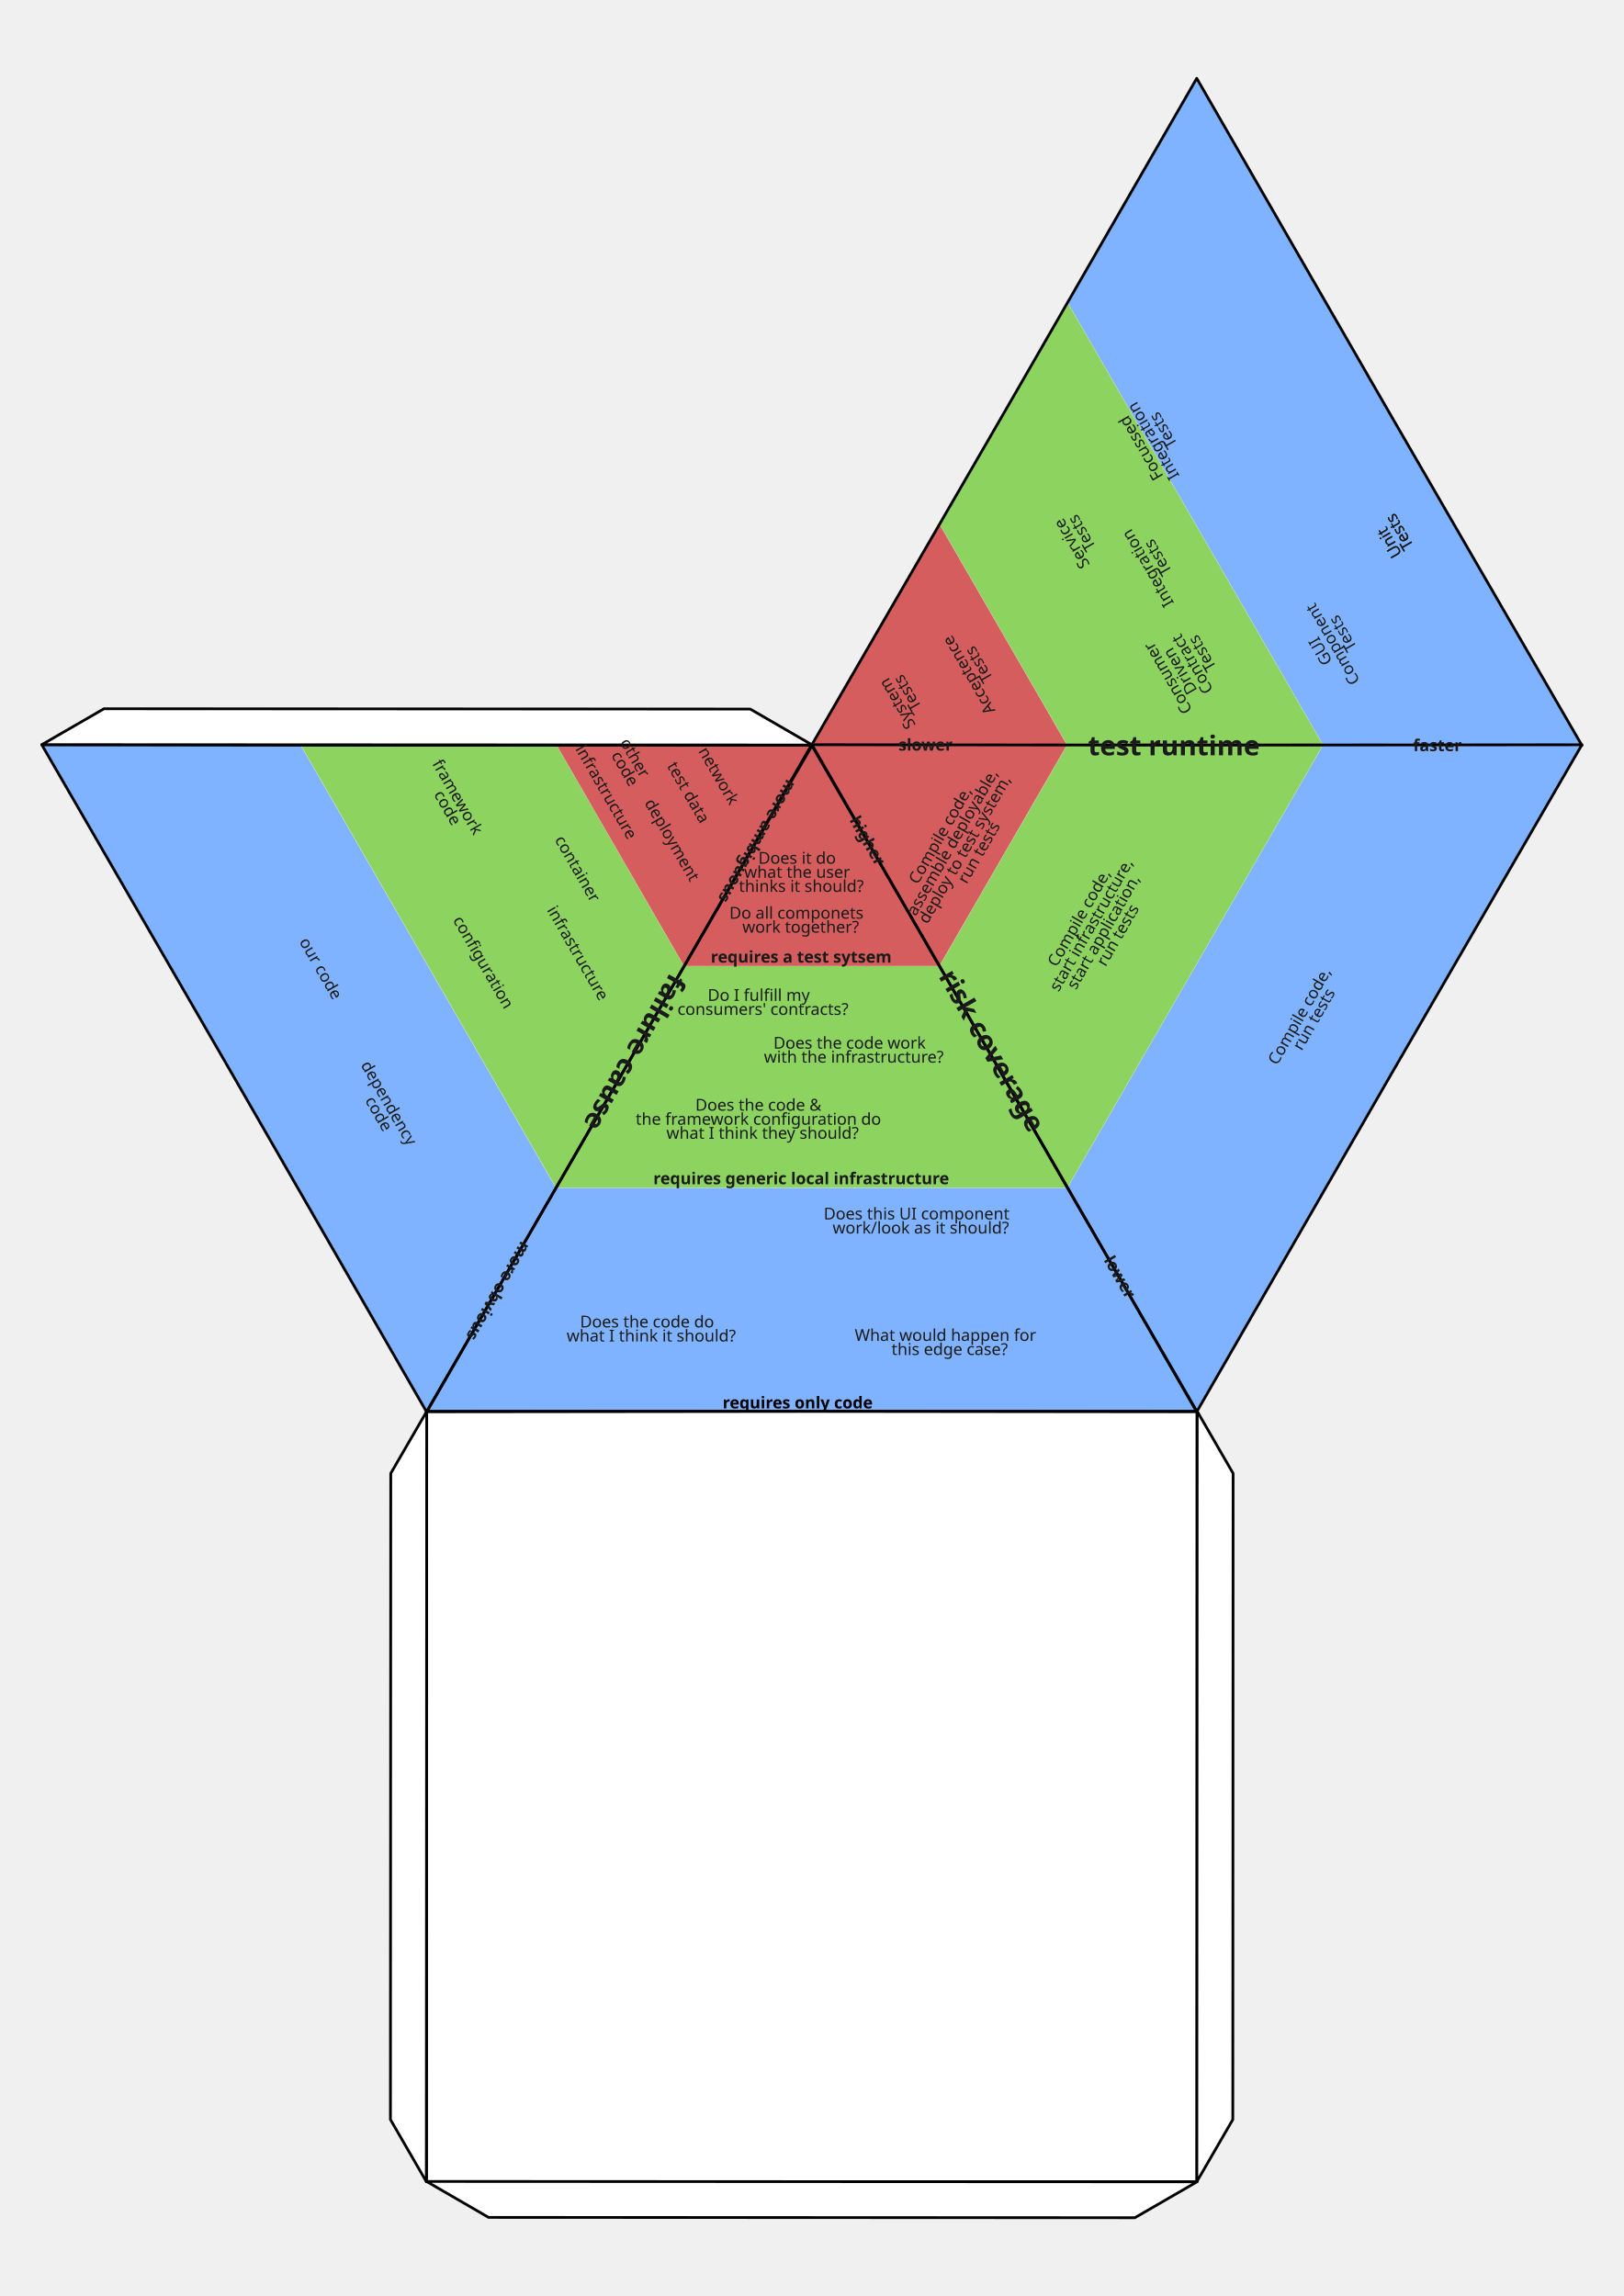
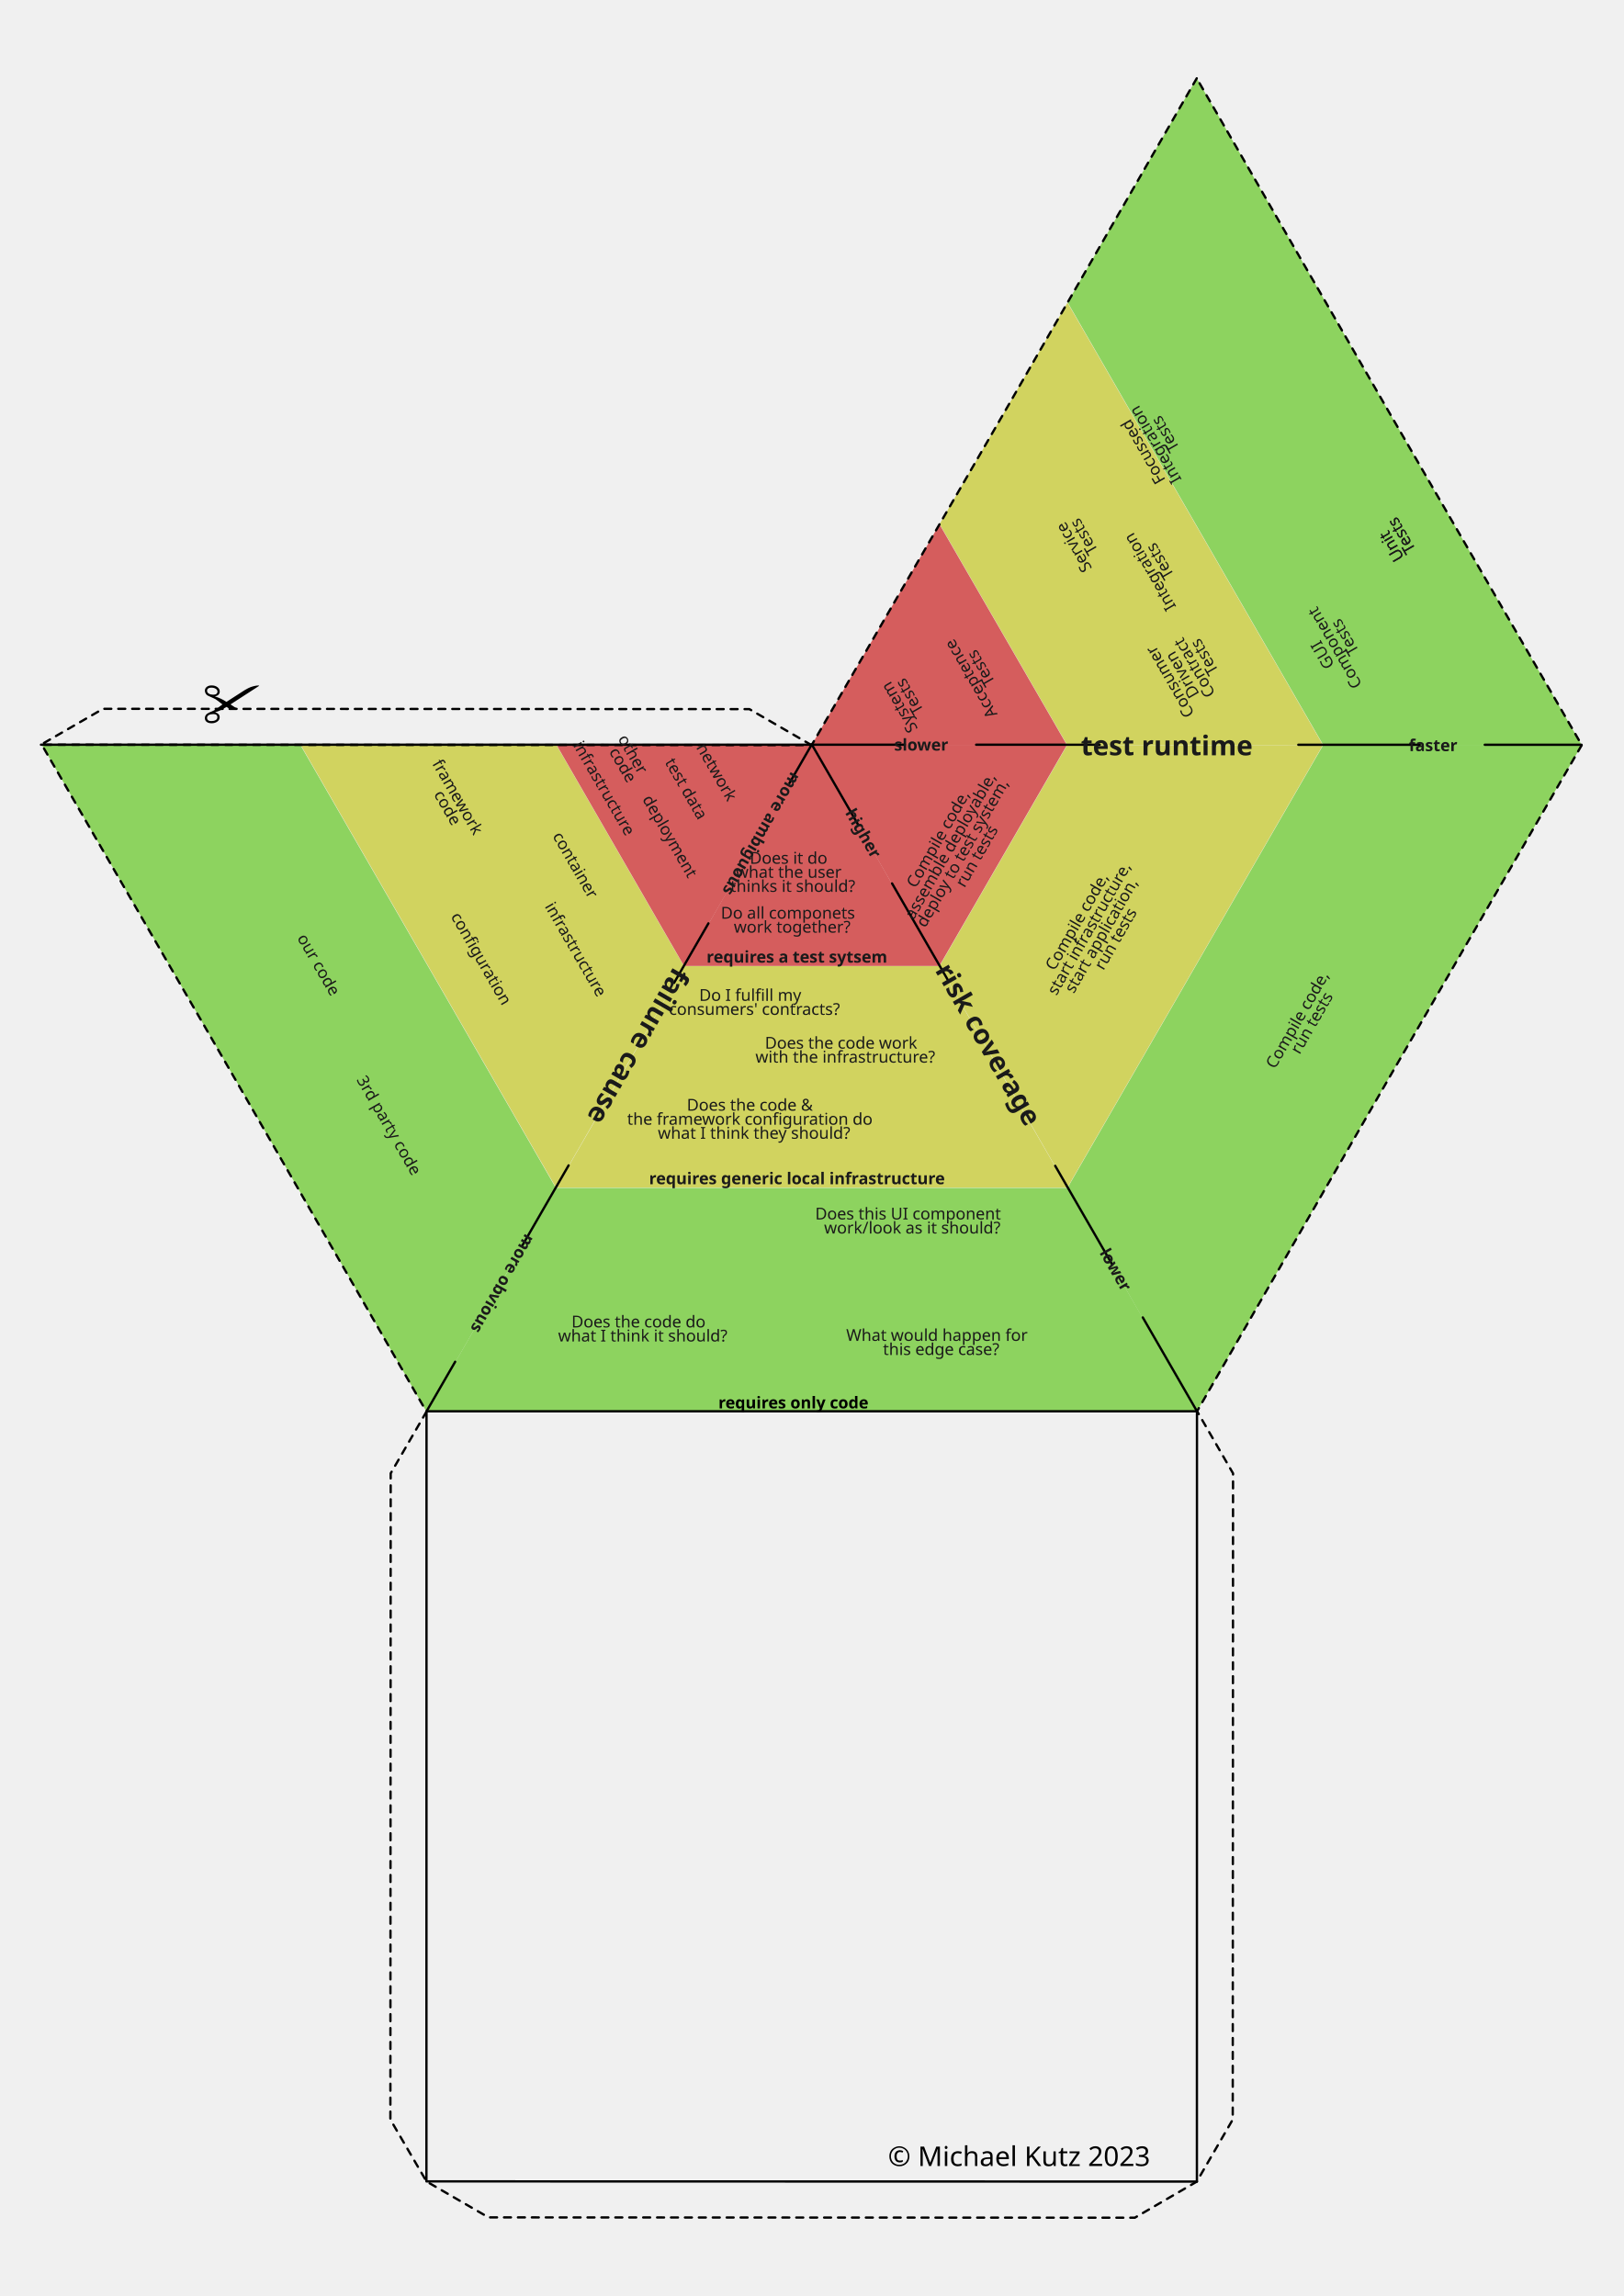
<svg xmlns="http://www.w3.org/2000/svg" width="210mm" height="297mm" version="1.1" viewBox="0 0 210 297" xml:space="preserve">
  <g>
-     <path d="m71.925 153.66-16.755 28.951 49.824-0.054 49.814 0.054v-0.016l-16.745-28.935z" fill="#80b3ff" />
-     <path d="m88.485 124.97-8.356 14.511-8.181 14.137h66.092l-8.181-14.137-8.356-14.511z" fill="#8dd35f" />
+     <path d="m71.925 153.66-16.755 28.951 49.824-0.054 49.814 0.054v-0.016l-16.745-28.935z" fill="#8dd35f" />
+     <path d="m88.485 124.97-8.356 14.511-8.181 14.137h66.092l-8.181-14.137-8.356-14.511z" fill="#d1d35f" />
    <path d="m104.99 96.304-16.496 28.647h32.992z" fill="#d55d5d" />
-   </g>
-   <rect x="55.166" y="182.56" width="99.647" height="99.647" fill="#fff" stroke="#000" stroke-linecap="round" stroke-linejoin="round" stroke-width=".353" />
-   <g>
-     <path d="m38.852 96.38-33.45-0.051 24.937 43.134 24.839 43.179 0.014-8e-3 16.7-28.961z" fill="#80b3ff" />
-     <path d="m71.976 96.394-16.744 0.011-16.333-0.025 33.018 57.254 8.159-14.149 8.396-14.487z" fill="#8dd35f" />
+     <path d="m38.852 96.38-33.45-0.051 24.937 43.134 24.839 43.179 0.014-8e-3 16.7-28.961z" fill="#8dd35f" />
+     <path d="m71.976 96.394-16.744 0.011-16.333-0.025 33.018 57.254 8.159-14.149 8.396-14.487z" fill="#d1d35f" />
    <path d="m105.06 96.373-33.057 0.021 16.482 28.58z" fill="#d55d5d" />
-   </g>
-   <path transform="matrix(1.0849 -.62566 .62558 1.0848 -169.64 60.191)" d="m106.66 94.835 34.436 19.931 34.479 19.857-34.479 19.857-34.436 19.931 0.043-39.788z" fill="none" stroke="#000" stroke-linecap="round" stroke-linejoin="round" stroke-width=".282" />
-   <path d="m5.413 96.324 8.032-4.643 83.587 0.041 8.028 4.651z" fill="#fff" stroke="#000" stroke-linecap="round" stroke-linejoin="round" stroke-width=".353" />
-   <g transform="rotate(60 267.92 190.48)">
-     <g transform="rotate(90 104.93 148.45)">
-       <path d="m183.72 115.33-28.951-16.755 0.054 49.824-0.054 49.814h0.016l28.935-16.745z" fill="#80b3ff" />
-       <path d="m212.4 131.89-14.511-8.356-14.137-8.181v66.092l14.137-8.181 14.511-8.356z" fill="#8dd35f" />
-       <path d="m241.08 148.4-28.647-16.496v32.992z" fill="#d55d5d" />
+     <path d="m171.15 96.389 33.45 0.035-24.958-43.122-24.86-43.167-0.014 8e-3 -16.686 28.969z" fill="#8dd35f" />
+     <path d="m138.03 96.388 16.745-0.019 16.333 0.016-33.046-57.237-8.153 14.153-8.389 14.492z" fill="#d1d35f" />
+     <path d="m104.94 96.43 33.057-0.038-16.496-28.572z" fill="#d55d5d" />
+     <path d="m138.07 153.65 16.695 28.986 24.866-43.176 24.954-43.113-0.014-8e-3 -33.431 0.034z" fill="#8dd35f" />
+     <path d="m121.51 124.97 8.389 14.492 8.153 14.153 33.046-57.237-16.333 0.016-16.745-0.019z" fill="#d1d35f" />
+     <path d="m104.93 96.331 16.561 28.609 16.496-28.572z" fill="#d55d5d" />
+     <g stroke="#000" stroke-linecap="round" stroke-linejoin="round" stroke-width=".3">
+       <path d="m154.78 10.131-24.871 43.178-24.901 43.016-0.015-0.025-0.018 0.032h-0.035l0.017 0.03-0.01 0.018-99.544-0.044 24.937 43.135 24.814 43.136-4.624 7.981-0.041 83.587 4.668 8.004h-0.003l0.003 2e-3v0.024h0.041l7.983 4.626 83.587 0.041 8.014-4.666h0.022v-0.037l4.63-7.991 0.041-83.587-4.643-8.033h-0.013l24.821-43.098 24.908-43.034h0.055l-0.027-0.047 0.023-0.04h-0.046l-24.907-43.033zm-49.833 86.248-8.028-4.651-83.587-0.041-8.033 4.644z" fill="none" stroke-dasharray="0.9, 0.9" />
+       <g>
+         <path d="m104.94 96.332-99.64-5.29e-4" fill="#fff" />
+         <path d="m55.166 182.56 3.704-6.412m8.685-15.036 5.986-10.363m13.639-23.612 4.445-7.696m10.481-18.145 2.886-4.996 5.96 10.319m4.422 7.656 7.313 12.662m13.785 23.867 7.346 12.719m3.982 6.895 7.013 12.143" fill="none" />
+         <path d="m104.94 96.332 12.078 8.85e-4m9.23 6.77e-4 15.974 0.001m25.694 0.002 15.71 0.001m8.401 6.19e-4 12.522 9.23e-4" fill="#fff" />
+         <path d="m154.78 282.2-99.628-0.026 0.012-99.618 99.647 1e-5" fill="none" />
+         <path d="m154.8 282.17 0.01-99.607" fill="#fff" />
+       </g>
    </g>
-     <path transform="matrix(0 1.2524 -1.2522 0 273.56 64.708)" d="m106.66 94.835 34.436 19.931 34.479 19.857-34.479 19.857-34.436 19.931 0.043-39.788z" fill="none" stroke="#000" stroke-linecap="round" stroke-linejoin="round" stroke-width=".282" />
-   </g>
-   <g transform="rotate(30 134.27 376.37)">
-     <g transform="rotate(180 104.96 148.46)">
-       <path d="m183.72 115.33-28.951-16.755 0.054 49.824-0.054 49.814h0.016l28.935-16.745z" fill="#80b3ff" />
-       <path d="m212.4 131.89-14.511-8.356-14.137-8.181v66.092l14.137-8.181 14.511-8.356z" fill="#8dd35f" />
-       <path d="m241.08 148.4-28.647-16.496v32.992z" fill="#d55d5d" />
+     <g stroke-linecap="round" stroke-linejoin="round">
+       <text x="135.02" y="280.185" fill="none" font-family="Sans" font-size="3.528px" stroke="#000000" stroke-width=".3" text-align="center" text-anchor="middle" style="line-height:0.8" xml:space="preserve">
+         <tspan x="135.02" y="280.185" fill="#000000" stroke="none" stroke-width=".3">© Michael Kutz 2023</tspan>
+       </text>
+       <path d="m30.705 91.695h-1.023l-0.382-0.252c-0.152 0.076-0.313 0.165-0.483 0.268-0.3 0.179-0.633 0.322-0.999 0.43 0.395 0.111 0.593 0.322 0.593 0.633 0 0.23-0.102 0.418-0.305 0.564-0.203 0.146-0.443 0.219-0.719 0.219-0.282 0-0.501-0.06-0.658-0.179-0.154-0.119-0.231-0.279-0.231-0.479 0-0.325 0.188-0.569 0.564-0.731l0.536-0.236c0.1-0.043 0.23-0.119 0.39-0.227 0.162-0.111 0.422-0.306 0.78-0.585-0.146-0.119-0.286-0.229-0.418-0.329l-0.447-0.329c-0.011-0.011-0.077-0.045-0.199-0.102-0.504-0.225-0.795-0.359-0.873-0.402-0.079-0.046-0.154-0.127-0.227-0.244-0.07-0.116-0.106-0.242-0.106-0.378 0-0.187 0.077-0.345 0.231-0.475 0.157-0.133 0.371-0.199 0.642-0.199 0.303 0 0.554 0.076 0.751 0.227s0.296 0.34 0.296 0.564c0 0.328-0.206 0.539-0.617 0.633 0.566 0.179 1.06 0.414 1.482 0.707l2.4-1.543c0.076-0.049 0.217-0.126 0.422-0.231 0.206-0.108 0.436-0.194 0.69-0.256 0.254-0.062 0.459-0.093 0.613-0.093 0.06 0 0.097 0.015 0.114 0.045l-3.716 2.404zm-2.579-2.237c0-0.141-0.073-0.26-0.219-0.357-0.146-0.1-0.345-0.15-0.597-0.15-0.162 0-0.292 0.038-0.39 0.114-0.095 0.076-0.142 0.171-0.142 0.284 0 0.162 0.08 0.29 0.24 0.382 0.16 0.089 0.347 0.134 0.56 0.134 0.184 0 0.321-0.037 0.41-0.11 0.092-0.076 0.138-0.175 0.138-0.296zm-0.016 3.318c0-0.271-0.172-0.406-0.516-0.406-0.246 0-0.444 0.043-0.593 0.13-0.149 0.087-0.223 0.213-0.223 0.378 0 0.108 0.045 0.202 0.134 0.28 0.089 0.079 0.225 0.118 0.406 0.118 0.227 0 0.416-0.041 0.564-0.122 0.152-0.084 0.227-0.21 0.227-0.378z" stroke-width=".707" aria-label="✁" />
+       <text x="104.994" y="153.185" fill="#1a1a1a" font-family="Trattatello" font-size="2.117px" stroke-width=".353" style="line-height:0.6" xml:space="preserve">
+         <tspan x="104.994" y="153.185" fill="#1a1a1a" font-family="sans-serif" font-size="2.117px" font-weight="bold" stroke-width=".353" text-align="center" text-anchor="middle">requires generic local infrastructure</tspan>
+       </text>
+       <text x="104.537" y="182.187" fill="#000000" font-family="Trattatello" font-size="2.117px" stroke-width=".353" style="line-height:0.6" xml:space="preserve">
+         <tspan x="104.537" y="182.187" fill="#000000" font-family="sans-serif" font-size="2.117px" font-weight="bold" stroke-width=".353" text-align="center" text-anchor="middle">requires only code</tspan>
+       </text>
    </g>
-     <path transform="matrix(-1.2524 0 0 -1.2522 188.74 317.09)" d="m106.66 94.835 34.436 19.931 34.479 19.857-34.479 19.857-34.436 19.931 0.043-39.788z" fill="none" stroke="#000" stroke-linecap="round" stroke-linejoin="round" stroke-width=".282" />
-   </g>
-   <g stroke-linecap="round" stroke-linejoin="round">
-     <path transform="matrix(0 -1.2524 1.2522 0 -63.583 316.19)" d="m106.66 94.835 34.436 19.931 34.479 19.857-34.479 19.857-34.436 19.931 0.043-39.788z" fill="none" stroke="#000" stroke-width=".282" />
-     <text x="104.994" y="153.185" fill="#1a1a1a" font-family="Trattatello" font-size="2.117px" stroke-width=".353" style="line-height:0.6" xml:space="preserve">
-       <tspan x="104.994" y="153.185" fill="#1a1a1a" font-family="sans-serif" font-size="2.117px" font-weight="bold" stroke-width=".353" text-align="center" text-anchor="middle">requires generic local infrastructure</tspan>
-     </text>
-     <text x="104.537" y="182.187" fill="#000000" font-family="Trattatello" font-size="2.117px" stroke-width=".353" style="line-height:0.6" xml:space="preserve">
-       <tspan x="104.537" y="182.187" fill="#000000" font-family="sans-serif" font-size="2.117px" font-weight="bold" stroke-width=".353" text-align="center" text-anchor="middle">requires only code</tspan>
-     </text>
-   </g>
-   <g fill="#1a1a1a" font-size="2.117px" stroke-linecap="round" stroke-linejoin="round">
-     <text x="104.994" y="124.525" font-family="Trattatello" stroke-width=".353" style="line-height:0.6" xml:space="preserve">
-       <tspan x="104.994" y="124.525" fill="#1a1a1a" font-family="sans-serif" font-size="2.117px" font-weight="bold" stroke-width=".353" text-align="center" text-anchor="middle">requires a test sytsem</tspan>
-     </text>
-     <text x="85.612" y="171.714" font-family="sans-serif" stroke-width=".353" text-anchor="middle" style="line-height:0.8" xml:space="preserve">
-       <tspan x="85.612" y="171.714" text-align="center" style="line-height:0.8">Does the code do</tspan>
-       <tspan x="85.612" y="173.531" text-align="center" style="line-height:0.8">what I think it should?</tspan>
-     </text>
-     <text x="100.011" y="143.673" font-family="sans-serif" stroke-width=".353" text-anchor="middle" style="line-height:0.8" xml:space="preserve">
-       <tspan x="100.011" y="143.673" text-align="center" style="line-height:0.8">Does the code &amp;</tspan>
-       <tspan x="100.011" y="145.49" text-align="center" style="line-height:0.8">the framework configuration do</tspan>
-       <tspan x="100.011" y="147.308" text-align="center" style="line-height:0.8">what I think they should?</tspan>
-     </text>
-     <text x="100.063" y="129.467" font-family="sans-serif" stroke-width=".353" text-anchor="middle" style="line-height:0.8" xml:space="preserve">
-       <tspan x="100.063" y="129.467" text-align="center" style="line-height:0.8">Do I fulfill my</tspan>
-       <tspan x="100.063" y="131.285" text-align="center" style="line-height:0.8">consumers' contracts?</tspan>
-     </text>
-     <text x="111.811" y="135.647" font-family="sans-serif" stroke-width=".353" text-anchor="middle" style="line-height:0.8" xml:space="preserve">
-       <tspan x="111.811" y="135.647" text-align="center" style="line-height:0.8">Does the code work</tspan>
-       <tspan x="111.811" y="137.464" text-align="center" style="line-height:0.8">with the infrastructure?</tspan>
-     </text>
-     <text x="104.939" y="118.835" font-family="sans-serif" stroke-width=".353" text-anchor="middle" style="line-height:0.8" xml:space="preserve">
-       <tspan x="104.939" y="118.835" text-align="center" style="line-height:0.8">Do all componets</tspan>
-       <tspan x="104.939" y="120.652" text-align="center" style="line-height:0.8">work together?</tspan>
-     </text>
-     <text x="105.02" y="111.732" font-family="sans-serif" stroke-width=".353" text-anchor="middle" style="line-height:0.8" xml:space="preserve">
-       <tspan x="105.02" y="111.732" text-align="center" style="line-height:0.8">Does it do</tspan>
-       <tspan x="105.02" y="113.549" text-align="center" style="line-height:0.8">what the user</tspan>
-       <tspan x="105.02" y="115.367" text-align="center" style="line-height:0.8">thinks it should?</tspan>
-     </text>
-     <text x="124.201" y="173.453" font-family="sans-serif" stroke-width=".353" text-anchor="middle" style="line-height:0.8" xml:space="preserve">
-       <tspan x="124.201" y="173.453" text-align="center" style="line-height:0.8">What would happen for</tspan>
-       <tspan x="124.201" y="175.27" text-align="center" style="line-height:0.8">this edge case?</tspan>
-     </text>
-     <text x="120.474" y="157.744" font-family="sans-serif" stroke-width=".353" text-anchor="middle" style="line-height:0.8" xml:space="preserve">
-       <tspan x="120.474" y="157.744" text-align="center" style="line-height:0.8">Does this UI component</tspan>
-       <tspan x="120.474" y="159.562" text-align="center" style="line-height:0.8">work/look as it should?</tspan>
-     </text>
-   </g>
-   <g fill="#fff" stroke="#000" stroke-linecap="round" stroke-linejoin="round" stroke-width=".353">
-     <path d="m154.84 182.56 4.643 8.032-0.041 83.587-4.651 8.028z" />
-     <path d="m55.141 282.21-4.643-8.032 0.041-83.587 4.651-8.028z" />
-     <path d="m154.81 282.23-8.032 4.643-83.587-0.041-8.028-4.651z" />
-   </g>
-   <g fill="#1a1a1a" stroke-linecap="round" stroke-linejoin="round">
-     <g font-family="Trattatello" stroke-width=".353">
-       <text x="155.03" y="97.705" font-size="3.528px" style="line-height:0.6" xml:space="preserve">
-         <tspan x="155.03" y="97.705" fill="#1a1a1a" font-family="sans-serif" font-size="3.528px" font-weight="bold" stroke-width=".353" text-align="center" text-anchor="middle">test runtime</tspan>
-       </text>
-       <text x="121.626" y="97.09" font-size="2.117px" style="line-height:0.6" xml:space="preserve">
-         <tspan x="121.626" y="97.09" fill="#1a1a1a" font-family="sans-serif" font-size="2.117px" font-weight="bold" stroke-width=".353" text-align="center" text-anchor="middle">slower</tspan>
-       </text>
-       <text x="187.83" y="97.166" font-size="2.117px" style="line-height:0.6" xml:space="preserve">
-         <tspan x="187.83" y="97.166" fill="#1a1a1a" font-family="sans-serif" font-size="2.117px" font-weight="bold" stroke-width=".353" text-align="center" text-anchor="middle">faster</tspan>
-       </text>
-       <text transform="rotate(60)" x="185.029" y="-41.93" font-size="3.528px" style="line-height:0.6" xml:space="preserve">
-         <tspan x="185.029" y="-41.93" fill="#1a1a1a" font-family="sans-serif" font-size="3.528px" font-weight="bold" stroke-width=".353" text-align="center" text-anchor="middle">risk coverage</tspan>
-       </text>
-       <text transform="rotate(120)" x="80.049" y="-137.957" font-size="3.528px" style="line-height:0.6" xml:space="preserve">
-         <tspan x="80.049" y="-137.957" fill="#1a1a1a" font-family="sans-serif" font-size="3.528px" font-weight="bold" stroke-width=".353" text-align="center" text-anchor="middle">failure cause</tspan>
-       </text>
-     </g>
-     <g font-size="2.117px">
-       <text transform="rotate(60)" x="152.2" y="-42.063" font-family="Trattatello" stroke-width=".353" style="line-height:0.6" xml:space="preserve">
-         <tspan x="152.2" y="-42.063" fill="#1a1a1a" font-family="sans-serif" font-size="2.117px" font-weight="bold" stroke-width=".353" text-align="center" text-anchor="middle">higher</tspan>
-       </text>
-       <text transform="rotate(60)" x="217.406" y="-42.095" font-family="Trattatello" stroke-width=".353" style="line-height:0.6" xml:space="preserve">
-         <tspan x="217.406" y="-42.095" fill="#1a1a1a" font-family="sans-serif" font-size="2.117px" font-weight="bold" stroke-width=".353" text-align="center" text-anchor="middle">lower</tspan>
-       </text>
-       <text transform="rotate(120)" x="47.196" y="-138.501" font-family="Trattatello" stroke-width=".353" style="line-height:0.6" xml:space="preserve">
-         <tspan x="47.196" y="-138.501" fill="#1a1a1a" font-family="sans-serif" font-size="2.117px" font-weight="bold" stroke-width=".353" text-align="center" text-anchor="middle">more ambiguous</tspan>
-       </text>
-       <text transform="rotate(120)" x="114.33" y="-138.592" font-family="Trattatello" stroke-width=".353" style="line-height:0.6" xml:space="preserve">
-         <tspan x="114.33" y="-138.592" fill="#1a1a1a" font-family="sans-serif" font-size="2.117px" font-weight="bold" stroke-width=".353" text-align="center" text-anchor="middle">more obvious</tspan>
-       </text>
-       <text transform="rotate(-60)" x="-27.291" y="211.981" font-family="sans-serif" stroke-width=".353" text-anchor="middle" style="line-height:0.8" xml:space="preserve">
-         <tspan x="-27.291" y="211.981" text-align="center" style="line-height:0.8">Compile code,</tspan>
-         <tspan x="-27.291" y="213.798" text-align="center" style="line-height:0.8">run tests</tspan>
-       </text>
-       <text transform="rotate(-60)" x="-30.551" y="180.939" font-family="sans-serif" stroke-width=".353" text-anchor="middle" style="line-height:0.8" xml:space="preserve">
-         <tspan x="-30.551" y="180.939" text-align="center" style="line-height:0.8">Compile code,</tspan>
-         <tspan x="-30.551" y="182.757" text-align="center" style="line-height:0.8">start infrastructure,</tspan>
-         <tspan x="-30.551" y="184.574" dx="0 0 0 0 0 0 0.079" text-align="center" style="line-height:0.8">start application,</tspan>
-         <tspan x="-30.551" y="186.392" dx="0 0 0 0 0 0 0 0 0 0 0 0 0 0 0 0.079" text-align="center" style="line-height:0.8">run tests</tspan>
-       </text>
-       <text transform="rotate(-60)" x="-30.278" y="160.043" font-family="sans-serif" stroke-width=".353" text-anchor="middle" style="line-height:0.8" xml:space="preserve">
-         <tspan x="-30.278" y="160.043" text-align="center" style="line-height:0.8">Compile code,</tspan>
-         <tspan x="-30.278" y="161.86" text-align="center" style="line-height:0.8">assemble deployable,</tspan>
-         <tspan x="-30.278" y="163.678" text-align="center" style="line-height:0.8">deploy to test system,</tspan>
-         <tspan x="-30.278" y="165.495" dx="0 0 0 0 0 0 0 0 0 0 0 0 0 0 0 0.079" text-align="center" style="line-height:0.8">run tests</tspan>
-       </text>
-       <text transform="rotate(60)" x="131.153" y="27.424" font-family="Trattatello" stroke-width=".353" style="line-height:0.8" xml:space="preserve">
-         <tspan x="131.153" y="27.424" dx="0 0 0 0 0 0 0 0 0 0 0 0 0 0 0.079" fill="#1a1a1a" font-family="sans-serif" font-size="2.117px" stroke-width=".353" text-align="center" text-anchor="middle" style="line-height:0.8">our code</tspan>
-       </text>
-       <text transform="rotate(60)" x="135.208" y="-25.124" font-family="Trattatello" stroke-width=".353" style="line-height:0.8" xml:space="preserve">
-         <tspan x="135.208" y="-25.124" dx="0 0 0 0 0 0 0 0 0 0 0 0 0 0 0 0.079" fill="#1a1a1a" font-family="sans-serif" font-size="2.117px" stroke-width=".353" text-align="center" text-anchor="middle" style="line-height:0.8">test data</tspan>
-       </text>
-       <text transform="rotate(60)" x="128.437" y="-21.391" font-family="sans-serif" stroke-width=".353" text-anchor="middle" style="line-height:0.8" xml:space="preserve">
-         <tspan x="128.437" y="-21.391" dx="0 0 0 0 0 0 0 0 0 0 0 0 0 0 0 0 0 0 0.079" text-align="center" style="line-height:0.8">other</tspan>
-         <tspan x="128.437" y="-19.573" dx="0 0 0 0 0 0 0 0 0 0 0 0 0 0 0 0 0 0 0 0 0 0 0 0 0.079" text-align="center" style="line-height:0.8">code</tspan>
-       </text>
-       <text transform="rotate(60)" x="129.838" y="-15.959" font-family="Trattatello" stroke-width=".353" style="line-height:0.8" xml:space="preserve">
-         <tspan x="129.838" y="-15.959" dx="0 0 0 0 0 0 0 0 0 0 0 0 0 0 0 0 0 0 0 0 0 0 0 0 0 0 0 0.079" fill="#1a1a1a" font-family="sans-serif" font-size="2.117px" stroke-width=".353" text-align="center" text-anchor="middle" style="line-height:0.8">infrastructure</tspan>
-       </text>
-       <text transform="rotate(60)" x="139.482" y="-20.217" font-family="Trattatello" stroke-width=".353" style="line-height:0.8" xml:space="preserve">
-         <tspan x="139.482" y="-20.217" dx="0 0 0 0 0 0 0 0 0 0 0 0 0 0 0 0 0 0 0 0 0 0 0 0.079" fill="#1a1a1a" font-family="sans-serif" font-size="2.117px" stroke-width=".353" text-align="center" text-anchor="middle" style="line-height:0.8">deployment</tspan>
-       </text>
-       <text transform="rotate(60)" x="140.982" y="8.821" font-family="Trattatello" stroke-width=".353" style="line-height:0.8" xml:space="preserve">
-         <tspan x="140.982" y="8.821" dx="0 0 0 0 0 0 0 0 0 0 0 0 0 0 0 0 0 0 0 0 0 0 0 0 0 0 0 0 0 0 0 0 0 0 0 0.079" fill="#1a1a1a" font-family="sans-serif" font-size="2.117px" stroke-width=".353" text-align="center" text-anchor="middle" style="line-height:0.8">configuration</tspan>
-       </text>
-       <text transform="rotate(60)" x="121.354" y="1.013" font-family="sans-serif" stroke-width=".353" text-anchor="middle" style="line-height:0.8" xml:space="preserve">
+     <g fill="#1a1a1a" stroke-linecap="round" stroke-linejoin="round" stroke-width=".353">
+       <text x="104.994" y="124.525" font-family="Trattatello" font-size="2.117px" style="line-height:0.6" xml:space="preserve">
+         <tspan x="104.994" y="124.525" fill="#1a1a1a" font-family="sans-serif" font-size="2.117px" font-weight="bold" stroke-width=".353" text-align="center" text-anchor="middle">requires a test sytsem</tspan>
+       </text>
+       <g font-family="sans-serif" font-size="2.117px" text-anchor="middle">
+         <text x="85.612" y="171.714" style="line-height:0.8" xml:space="preserve">
+           <tspan x="85.612" y="171.714" text-align="center" style="line-height:0.8">Does the code do</tspan>
+           <tspan x="85.612" y="173.531" text-align="center" style="line-height:0.8">what I think it should?</tspan>
+         </text>
+         <text x="100.011" y="143.673" style="line-height:0.8" xml:space="preserve">
+           <tspan x="100.011" y="143.673" text-align="center" style="line-height:0.8">Does the code &amp;</tspan>
+           <tspan x="100.011" y="145.49" text-align="center" style="line-height:0.8">the framework configuration do</tspan>
+           <tspan x="100.011" y="147.308" text-align="center" style="line-height:0.8">what I think they should?</tspan>
+         </text>
+         <text x="100.063" y="129.467" style="line-height:0.8" xml:space="preserve">
+           <tspan x="100.063" y="129.467" text-align="center" style="line-height:0.8">Do I fulfill my</tspan>
+           <tspan x="100.063" y="131.285" text-align="center" style="line-height:0.8">consumers' contracts?</tspan>
+         </text>
+         <text x="111.811" y="135.647" style="line-height:0.8" xml:space="preserve">
+           <tspan x="111.811" y="135.647" text-align="center" style="line-height:0.8">Does the code work</tspan>
+           <tspan x="111.811" y="137.464" text-align="center" style="line-height:0.8">with the infrastructure?</tspan>
+         </text>
+         <text x="104.939" y="118.835" style="line-height:0.8" xml:space="preserve">
+           <tspan x="104.939" y="118.835" text-align="center" style="line-height:0.8">Do all componets</tspan>
+           <tspan x="104.939" y="120.652" text-align="center" style="line-height:0.8">work together?</tspan>
+         </text>
+         <text x="105.02" y="111.732" style="line-height:0.8" xml:space="preserve">
+           <tspan x="105.02" y="111.732" text-align="center" style="line-height:0.8">Does it do</tspan>
+           <tspan x="105.02" y="113.549" text-align="center" style="line-height:0.8">what the user</tspan>
+           <tspan x="105.02" y="115.367" text-align="center" style="line-height:0.8">thinks it should?</tspan>
+         </text>
+         <text x="124.201" y="173.453" style="line-height:0.8" xml:space="preserve">
+           <tspan x="124.201" y="173.453" text-align="center" style="line-height:0.8">What would happen for</tspan>
+           <tspan x="124.201" y="175.27" text-align="center" style="line-height:0.8">this edge case?</tspan>
+         </text>
+         <text x="120.474" y="157.744" style="line-height:0.8" xml:space="preserve">
+           <tspan x="120.474" y="157.744" text-align="center" style="line-height:0.8">Does this UI component</tspan>
+           <tspan x="120.474" y="159.562" text-align="center" style="line-height:0.8">work/look as it should?</tspan>
+         </text>
+       </g>
+       <g font-family="Trattatello">
+         <text x="155.03" y="97.705" font-size="3.528px" style="line-height:0.6" xml:space="preserve">
+           <tspan x="155.03" y="97.705" fill="#1a1a1a" font-family="sans-serif" font-size="3.528px" font-weight="bold" stroke-width=".353" text-align="center" text-anchor="middle">test runtime</tspan>
+         </text>
+         <text x="121.626" y="97.09" font-size="2.117px" style="line-height:0.6" xml:space="preserve">
+           <tspan x="121.626" y="97.09" fill="#1a1a1a" font-family="sans-serif" font-size="2.117px" font-weight="bold" stroke-width=".353" text-align="center" text-anchor="middle">slower</tspan>
+         </text>
+         <text x="187.83" y="97.166" font-size="2.117px" style="line-height:0.6" xml:space="preserve">
+           <tspan x="187.83" y="97.166" fill="#1a1a1a" font-family="sans-serif" font-size="2.117px" font-weight="bold" stroke-width=".353" text-align="center" text-anchor="middle">faster</tspan>
+         </text>
+         <text transform="rotate(60)" x="185.029" y="-41.93" font-size="3.528px" style="line-height:0.6" xml:space="preserve">
+           <tspan x="185.029" y="-41.93" fill="#1a1a1a" font-family="sans-serif" font-size="3.528px" font-weight="bold" stroke-width=".353" text-align="center" text-anchor="middle">risk coverage</tspan>
+         </text>
+         <text transform="rotate(120)" x="80.049" y="-137.957" font-size="3.528px" style="line-height:0.6" xml:space="preserve">
+           <tspan x="80.049" y="-137.957" fill="#1a1a1a" font-family="sans-serif" font-size="3.528px" font-weight="bold" stroke-width=".353" text-align="center" text-anchor="middle">failure cause</tspan>
+         </text>
+         <g font-size="2.117px">
+           <text transform="rotate(60)" x="152.2" y="-42.063" style="line-height:0.6" xml:space="preserve">
+             <tspan x="152.2" y="-42.063" fill="#1a1a1a" font-family="sans-serif" font-size="2.117px" font-weight="bold" stroke-width=".353" text-align="center" text-anchor="middle">higher</tspan>
+           </text>
+           <text transform="rotate(60)" x="217.406" y="-42.095" style="line-height:0.6" xml:space="preserve">
+             <tspan x="217.406" y="-42.095" fill="#1a1a1a" font-family="sans-serif" font-size="2.117px" font-weight="bold" stroke-width=".353" text-align="center" text-anchor="middle">lower</tspan>
+           </text>
+           <text transform="rotate(120)" x="47.196" y="-138.501" style="line-height:0.6" xml:space="preserve">
+             <tspan x="47.196" y="-138.501" fill="#1a1a1a" font-family="sans-serif" font-size="2.117px" font-weight="bold" stroke-width=".353" text-align="center" text-anchor="middle">more ambiguous</tspan>
+           </text>
+           <text transform="rotate(120)" x="114.33" y="-138.592" style="line-height:0.6" xml:space="preserve">
+             <tspan x="114.33" y="-138.592" fill="#1a1a1a" font-family="sans-serif" font-size="2.117px" font-weight="bold" stroke-width=".353" text-align="center" text-anchor="middle">more obvious</tspan>
+           </text>
+         </g>
+       </g>
+       <g font-family="sans-serif" font-size="2.117px" text-anchor="middle">
+         <text transform="rotate(-60)" x="-27.291" y="211.981" style="line-height:0.8" xml:space="preserve">
+           <tspan x="-27.291" y="211.981" text-align="center" style="line-height:0.8">Compile code,</tspan>
+           <tspan x="-27.291" y="213.798" text-align="center" style="line-height:0.8">run tests</tspan>
+         </text>
+         <text transform="rotate(-60)" x="-30.551" y="180.939" style="line-height:0.8" xml:space="preserve">
+           <tspan x="-30.551" y="180.939" text-align="center" style="line-height:0.8">Compile code,</tspan>
+           <tspan x="-30.551" y="182.757" text-align="center" style="line-height:0.8">start infrastructure,</tspan>
+           <tspan x="-30.551" y="184.574" dx="0 0 0 0 0 0 0.079" text-align="center" style="line-height:0.8">start application,</tspan>
+           <tspan x="-30.551" y="186.392" dx="0 0 0 0 0 0 0 0 0 0 0 0 0 0 0 0.079" text-align="center" style="line-height:0.8">run tests</tspan>
+         </text>
+         <text transform="rotate(-60)" x="-30.278" y="160.043" style="line-height:0.8" xml:space="preserve">
+           <tspan x="-30.278" y="160.043" text-align="center" style="line-height:0.8">Compile code,</tspan>
+           <tspan x="-30.278" y="161.86" text-align="center" style="line-height:0.8">assemble deployable,</tspan>
+           <tspan x="-30.278" y="163.678" text-align="center" style="line-height:0.8">deploy to test system,</tspan>
+           <tspan x="-30.278" y="165.495" dx="0 0 0 0 0 0 0 0 0 0 0 0 0 0 0 0.079" text-align="center" style="line-height:0.8">run tests</tspan>
+         </text>
+       </g>
+       <g font-size="2.117px">
+         <text transform="rotate(60)" x="131.153" y="27.424" font-family="Trattatello" style="line-height:0.8" xml:space="preserve">
+           <tspan x="131.153" y="27.424" dx="0 0 0 0 0 0 0 0 0 0 0 0 0 0 0.079" fill="#1a1a1a" font-family="sans-serif" font-size="2.117px" stroke-width=".353" text-align="center" text-anchor="middle" style="line-height:0.8">our code</tspan>
+         </text>
+         <text transform="rotate(60)" x="135.208" y="-25.124" font-family="Trattatello" style="line-height:0.8" xml:space="preserve">
+           <tspan x="135.208" y="-25.124" dx="0 0 0 0 0 0 0 0 0 0 0 0 0 0 0 0.079" fill="#1a1a1a" font-family="sans-serif" font-size="2.117px" stroke-width=".353" text-align="center" text-anchor="middle" style="line-height:0.8">test data</tspan>
+         </text>
+         <text transform="rotate(60)" x="128.437" y="-21.391" font-family="sans-serif" text-anchor="middle" style="line-height:0.8" xml:space="preserve">
+           <tspan x="128.437" y="-21.391" dx="0 0 0 0 0 0 0 0 0 0 0 0 0 0 0 0 0 0 0.079" text-align="center" style="line-height:0.8">other</tspan>
+           <tspan x="128.437" y="-19.573" dx="0 0 0 0 0 0 0 0 0 0 0 0 0 0 0 0 0 0 0 0 0 0 0 0 0.079" text-align="center" style="line-height:0.8">code</tspan>
+         </text>
+       </g>
+       <g font-family="Trattatello" font-size="2.117px">
+         <text transform="rotate(60)" x="129.838" y="-15.959" style="line-height:0.8" xml:space="preserve">
+           <tspan x="129.838" y="-15.959" dx="0 0 0 0 0 0 0 0 0 0 0 0 0 0 0 0 0 0 0 0 0 0 0 0 0 0 0 0.079" fill="#1a1a1a" font-family="sans-serif" font-size="2.117px" stroke-width=".353" text-align="center" text-anchor="middle" style="line-height:0.8">infrastructure</tspan>
+         </text>
+         <text transform="rotate(60)" x="139.482" y="-20.217" style="line-height:0.8" xml:space="preserve">
+           <tspan x="139.482" y="-20.217" dx="0 0 0 0 0 0 0 0 0 0 0 0 0 0 0 0 0 0 0 0 0 0 0 0.079" fill="#1a1a1a" font-family="sans-serif" font-size="2.117px" stroke-width=".353" text-align="center" text-anchor="middle" style="line-height:0.8">deployment</tspan>
+         </text>
+         <text transform="rotate(60)" x="140.982" y="8.821" style="line-height:0.8" xml:space="preserve">
+           <tspan x="140.982" y="8.821" dx="0 0 0 0 0 0 0 0 0 0 0 0 0 0 0 0 0 0 0 0 0 0 0 0 0 0 0 0 0 0 0 0 0 0 0 0.079" fill="#1a1a1a" font-family="sans-serif" font-size="2.117px" stroke-width=".353" text-align="center" text-anchor="middle" style="line-height:0.8">configuration</tspan>
+         </text>
+       </g>
+       <text transform="rotate(60)" x="121.354" y="1.013" font-family="sans-serif" font-size="2.117px" text-anchor="middle" style="line-height:0.8" xml:space="preserve">
        <tspan x="121.354" y="1.013" dx="0 0 0 0 0 0 0 0 0 0 0 0 0 0 0 0 0 0 0 0 0 0 0.079" text-align="center" style="line-height:0.8">framework</tspan>
        <tspan x="121.354" y="2.83" dx="0 0 0 0 0 0 0 0 0 0 0 0 0 0 0 0 0 0 0 0 0 0 0 0 0 0 0.079" text-align="center" style="line-height:0.8">code</tspan>
      </text>
-       <text transform="rotate(60)" x="151.188" y="28.508" font-family="sans-serif" stroke-width=".353" text-anchor="middle" style="line-height:0.8" xml:space="preserve">
-         <tspan x="151.188" y="28.508" dx="0 0 0 0 0 0 0 0 0 0 0 0 0 0 0 0 0.079" text-align="center" style="line-height:0.8">dependency</tspan>
-         <tspan x="151.188" y="30.325" dx="0 0 0 0 0 0 0 0 0 0 0 0 0 0 0 0 0 0 0 0 0.079" text-align="center" style="line-height:0.8">code</tspan>
-       </text>
-       <text transform="rotate(60)" x="135.306" y="-29.599" font-family="Trattatello" stroke-width=".353" style="line-height:0.8" xml:space="preserve">
-         <tspan x="135.306" y="-29.599" dx="0 0 0 0 0 0 0 0 0 0 0 0 0 0 0 0 0 0 0 0 0.079" fill="#1a1a1a" font-family="sans-serif" font-size="2.117px" stroke-width=".353" text-align="center" text-anchor="middle" style="line-height:0.8">network</tspan>
-       </text>
-       <text transform="rotate(60)" x="136.591" y="-7.784" font-family="Trattatello" stroke-width=".353" style="line-height:0.8" xml:space="preserve">
-         <tspan x="136.591" y="-7.784" dx="0 0 0 0 0 0 0 0 0 0 0 0 0 0 0 0 0 0 0 0 0 0 0 0 0 0 0 0 0 0 0 0.079" fill="#1a1a1a" font-family="sans-serif" font-size="2.117px" stroke-width=".353" text-align="center" text-anchor="middle" style="line-height:0.8">container</tspan>
-       </text>
-       <text transform="rotate(60)" x="146.05" y="-2.362" font-family="Trattatello" stroke-width=".353" style="line-height:0.8" xml:space="preserve">
-         <tspan x="146.05" y="-2.362" dx="0 0 0 0 0 0 0 0 0 0 0 0 0 0 0 0 0 0 0 0 0 0 0 0 0 0 0 0 0 0 0 0 0 0 0 0 0.079" fill="#1a1a1a" font-family="sans-serif" font-size="2.117px" stroke-width=".353" text-align="center" text-anchor="middle" style="line-height:0.8">infrastructure</tspan>
-       </text>
-       <text transform="rotate(240)" x="-134.376" y="55.714" font-family="sans-serif" stroke-width=".353" text-anchor="middle" style="line-height:0.8" xml:space="preserve">
-         <tspan x="-134.376" y="55.714" text-align="center" style="line-height:0.8">System</tspan>
-         <tspan x="-134.376" y="57.531" dx="0 0 0 0 0 0 0 0 0 0 0 0.079" text-align="center" style="line-height:0.8">Tests</tspan>
-       </text>
-       <text transform="rotate(240)" x="-127.732" y="85.599" font-family="sans-serif" stroke-width=".353" text-anchor="middle" style="line-height:0.8" xml:space="preserve">
-         <tspan x="-127.732" y="85.599" dx="0 0 0 0 0 0 0 0 0 0 0 0 0 0.079" text-align="center" style="line-height:0.8">Service</tspan>
-         <tspan x="-127.732" y="87.417" dx="0 0 0 0 0 0 0 0 0 0 0 0 0 0 0 0 0 0 0.079" text-align="center" style="line-height:0.8">Tests</tspan>
-       </text>
-       <text transform="rotate(240)" x="-121.506" y="99.54" font-family="sans-serif" stroke-width=".353" text-anchor="middle" style="line-height:0.8" xml:space="preserve">
-         <tspan x="-121.506" y="99.54" dx="0 0 0 0 0 0 0 0 0 0 0 0 0 0 0 0 0 0 0 0 0 0.079" text-align="center" style="line-height:0.8">Focussed</tspan>
-         <tspan x="-121.506" y="101.357" dx="0 0 0 0 0 0 0 0 0 0 0 0 0 0 0 0 0 0 0 0 0 0 0 0 0 0 0 0 0 0 0 0 0.079" text-align="center" style="line-height:0.8">Integration</tspan>
-         <tspan x="-121.506" y="103.175" dx="0 0 0 0 0 0 0 0 0 0 0 0 0 0 0 0 0 0 0 0 0 0 0 0 0 0 0 0 0 0 0 0 0 0 0 0 0 0.079" text-align="center" style="line-height:0.8">Tests</tspan>
-       </text>
-       <text transform="rotate(240)" x="-148.162" y="121.243" font-family="sans-serif" stroke-width=".353" text-anchor="middle" style="line-height:0.8" xml:space="preserve">
-         <tspan x="-148.162" y="121.243" dx="0 0 0 0 0 0 0 0 0 0 0 0 0 0 0 0 0 0 0 0 0 0 0 0 0 0 0 0 0 0 0 0 0 0 0 0 0.079" text-align="center" style="line-height:0.8">Unit</tspan>
-         <tspan x="-148.162" y="123.061" dx="0 0 0 0 0 0 0 0 0 0 0 0 0 0 0 0 0 0 0 0 0 0 0 0 0 0 0 0 0 0 0 0 0 0 0 0 0 0 0 0 0 0.079" text-align="center" style="line-height:0.8">Tests</tspan>
-       </text>
-       <text transform="rotate(240)" x="-149.012" y="87.674" font-family="sans-serif" stroke-width=".353" text-anchor="middle" style="line-height:0.8" xml:space="preserve">
-         <tspan x="-149.012" y="87.674" dx="0 0 0 0 0 0 0 0 0 0 0 0 0 0 0 0 0 0 0 0 0 0.079" text-align="center" style="line-height:0.8">Consumer</tspan>
-         <tspan x="-149.012" y="89.491" dx="0 0 0 0 0 0 0 0 0 0 0 0 0 0 0 0 0 0 0 0 0 0 0 0 0 0 0 0.079" text-align="center" style="line-height:0.8">Driven</tspan>
-         <tspan x="-149.012" y="91.309" dx="0 0 0 0 0 0 0 0 0 0 0 0 0 0 0 0 0 0 0 0 0 0 0 0 0 0 0 0 0 0 0 0 0 0 0 0.079" text-align="center" style="line-height:0.8">Contract</tspan>
-         <tspan x="-149.012" y="93.126" dx="0 0 0 0 0 0 0 0 0 0 0 0 0 0 0 0 0 0 0 0 0 0 0 0 0 0 0 0 0 0 0 0 0 0 0 0 0 0 0 0 0.079" text-align="center" style="line-height:0.8">Tests</tspan>
-       </text>
-       <text transform="rotate(240)" x="-148.162" y="121.243" font-family="sans-serif" stroke-width=".353" text-anchor="middle" style="line-height:0.8" xml:space="preserve">
-         <tspan x="-148.162" y="121.243" dx="0 0 0 0 0 0 0 0 0 0 0 0 0 0 0 0 0 0 0 0 0 0 0 0 0 0 0 0 0 0 0 0 0 0 0 0 0.079" text-align="center" style="line-height:0.8">Unit</tspan>
-         <tspan x="-148.162" y="123.061" dx="0 0 0 0 0 0 0 0 0 0 0 0 0 0 0 0 0 0 0 0 0 0 0 0 0 0 0 0 0 0 0 0 0 0 0 0 0 0 0 0 0 0.079" text-align="center" style="line-height:0.8">Tests</tspan>
-       </text>
-       <text transform="rotate(240)" x="-135.406" y="92.525" font-family="sans-serif" stroke-width=".353" text-anchor="middle" style="line-height:0.8" xml:space="preserve">
-         <tspan x="-135.406" y="92.525" dx="0 0 0 0 0 0 0 0 0 0 0 0 0 0 0 0 0 0.079" text-align="center" style="line-height:0.8">Integration</tspan>
-         <tspan x="-135.406" y="94.342" dx="0 0 0 0 0 0 0 0 0 0 0 0 0 0 0 0 0 0 0.079" text-align="center" style="line-height:0.8">Tests</tspan>
-       </text>
-       <text transform="rotate(240)" x="-135.807" y="65.562" font-family="sans-serif" stroke-width=".353" text-anchor="middle" style="line-height:0.8" xml:space="preserve">
-         <tspan x="-135.807" y="65.562" text-align="center" style="line-height:0.8">Acceptence</tspan>
-         <tspan x="-135.807" y="67.38" dx="0 0 0 0 0 0 0 0 0 0 0 0.079" text-align="center" style="line-height:0.8">Tests</tspan>
-       </text>
-       <text transform="rotate(240)" x="-155.871" y="106.513" font-family="sans-serif" stroke-width=".353" text-anchor="middle" style="line-height:0.8" xml:space="preserve">
-         <tspan x="-155.871" y="106.513" dx="0 0 0 0 0 0 0 0 0 0 0 0 0 0 0 0 0 0 0 0 0 0 0 0 0 0 0 0 0 0 0 0 0 0 0 0 0 0 0 0.079" text-align="center" style="line-height:0.8">GUI</tspan>
-         <tspan x="-155.871" y="108.33" dx="0 0 0 0 0 0 0 0 0 0 0 0 0 0 0 0 0 0 0 0 0 0 0 0 0 0 0 0 0 0 0 0 0 0 0 0 0 0 0 0 0 0 0 0 0 0 0 0 0.079" text-align="center" style="line-height:0.8">Component</tspan>
-         <tspan x="-155.871" y="110.148" dx="0 0 0 0 0 0 0 0 0 0 0 0 0 0 0 0 0 0 0 0 0 0 0 0 0 0 0 0 0 0 0 0 0 0 0 0 0 0 0 0 0 0 0 0 0 0 0 0 0 0 0 0 0 0.079" text-align="center" style="line-height:0.8">Tests</tspan>
+       <g font-family="Trattatello" font-size="2.117px">
+         <text transform="rotate(60)" x="135.306" y="-29.599" style="line-height:0.8" xml:space="preserve">
+           <tspan x="135.306" y="-29.599" dx="0 0 0 0 0 0 0 0 0 0 0 0 0 0 0 0 0 0 0 0 0.079" fill="#1a1a1a" font-family="sans-serif" font-size="2.117px" stroke-width=".353" text-align="center" text-anchor="middle" style="line-height:0.8">network</tspan>
+         </text>
+         <text transform="rotate(60)" x="136.591" y="-7.784" style="line-height:0.8" xml:space="preserve">
+           <tspan x="136.591" y="-7.784" dx="0 0 0 0 0 0 0 0 0 0 0 0 0 0 0 0 0 0 0 0 0 0 0 0 0 0 0 0 0 0 0 0.079" fill="#1a1a1a" font-family="sans-serif" font-size="2.117px" stroke-width=".353" text-align="center" text-anchor="middle" style="line-height:0.8">container</tspan>
+         </text>
+         <text transform="rotate(60)" x="146.05" y="-2.362" style="line-height:0.8" xml:space="preserve">
+           <tspan x="146.05" y="-2.362" dx="0 0 0 0 0 0 0 0 0 0 0 0 0 0 0 0 0 0 0 0 0 0 0 0 0 0 0 0 0 0 0 0 0 0 0 0 0.079" fill="#1a1a1a" font-family="sans-serif" font-size="2.117px" stroke-width=".353" text-align="center" text-anchor="middle" style="line-height:0.8">infrastructure</tspan>
+         </text>
+       </g>
+       <g font-family="sans-serif" font-size="2.117px" text-anchor="middle">
+         <text transform="rotate(240)" x="-134.376" y="55.714" style="line-height:0.8" xml:space="preserve">
+           <tspan x="-134.376" y="55.714" text-align="center" style="line-height:0.8">System</tspan>
+           <tspan x="-134.376" y="57.531" dx="0 0 0 0 0 0 0 0 0 0 0 0.079" text-align="center" style="line-height:0.8">Tests</tspan>
+         </text>
+         <text transform="rotate(240)" x="-127.732" y="85.599" style="line-height:0.8" xml:space="preserve">
+           <tspan x="-127.732" y="85.599" dx="0 0 0 0 0 0 0 0 0 0 0 0 0 0.079" text-align="center" style="line-height:0.8">Service</tspan>
+           <tspan x="-127.732" y="87.417" dx="0 0 0 0 0 0 0 0 0 0 0 0 0 0 0 0 0 0 0.079" text-align="center" style="line-height:0.8">Tests</tspan>
+         </text>
+         <text transform="rotate(240)" x="-121.506" y="99.54" style="line-height:0.8" xml:space="preserve">
+           <tspan x="-121.506" y="99.54" dx="0 0 0 0 0 0 0 0 0 0 0 0 0 0 0 0 0 0 0 0 0 0.079" text-align="center" style="line-height:0.8">Focussed</tspan>
+           <tspan x="-121.506" y="101.357" dx="0 0 0 0 0 0 0 0 0 0 0 0 0 0 0 0 0 0 0 0 0 0 0 0 0 0 0 0 0 0 0 0 0.079" text-align="center" style="line-height:0.8">Integration</tspan>
+           <tspan x="-121.506" y="103.175" dx="0 0 0 0 0 0 0 0 0 0 0 0 0 0 0 0 0 0 0 0 0 0 0 0 0 0 0 0 0 0 0 0 0 0 0 0 0 0.079" text-align="center" style="line-height:0.8">Tests</tspan>
+         </text>
+         <text transform="rotate(240)" x="-148.162" y="121.243" style="line-height:0.8" xml:space="preserve">
+           <tspan x="-148.162" y="121.243" dx="0 0 0 0 0 0 0 0 0 0 0 0 0 0 0 0 0 0 0 0 0 0 0 0 0 0 0 0 0 0 0 0 0 0 0 0 0.079" text-align="center" style="line-height:0.8">Unit</tspan>
+           <tspan x="-148.162" y="123.061" dx="0 0 0 0 0 0 0 0 0 0 0 0 0 0 0 0 0 0 0 0 0 0 0 0 0 0 0 0 0 0 0 0 0 0 0 0 0 0 0 0 0 0.079" text-align="center" style="line-height:0.8">Tests</tspan>
+         </text>
+         <text transform="rotate(240)" x="-149.012" y="87.674" style="line-height:0.8" xml:space="preserve">
+           <tspan x="-149.012" y="87.674" dx="0 0 0 0 0 0 0 0 0 0 0 0 0 0 0 0 0 0 0 0 0 0.079" text-align="center" style="line-height:0.8">Consumer</tspan>
+           <tspan x="-149.012" y="89.491" dx="0 0 0 0 0 0 0 0 0 0 0 0 0 0 0 0 0 0 0 0 0 0 0 0 0 0 0 0.079" text-align="center" style="line-height:0.8">Driven</tspan>
+           <tspan x="-149.012" y="91.309" dx="0 0 0 0 0 0 0 0 0 0 0 0 0 0 0 0 0 0 0 0 0 0 0 0 0 0 0 0 0 0 0 0 0 0 0 0.079" text-align="center" style="line-height:0.8">Contract</tspan>
+           <tspan x="-149.012" y="93.126" dx="0 0 0 0 0 0 0 0 0 0 0 0 0 0 0 0 0 0 0 0 0 0 0 0 0 0 0 0 0 0 0 0 0 0 0 0 0 0 0 0 0.079" text-align="center" style="line-height:0.8">Tests</tspan>
+         </text>
+         <text transform="rotate(240)" x="-148.162" y="121.243" style="line-height:0.8" xml:space="preserve">
+           <tspan x="-148.162" y="121.243" dx="0 0 0 0 0 0 0 0 0 0 0 0 0 0 0 0 0 0 0 0 0 0 0 0 0 0 0 0 0 0 0 0 0 0 0 0 0.079" text-align="center" style="line-height:0.8">Unit</tspan>
+           <tspan x="-148.162" y="123.061" dx="0 0 0 0 0 0 0 0 0 0 0 0 0 0 0 0 0 0 0 0 0 0 0 0 0 0 0 0 0 0 0 0 0 0 0 0 0 0 0 0 0 0.079" text-align="center" style="line-height:0.8">Tests</tspan>
+         </text>
+         <text transform="rotate(240)" x="-135.406" y="92.525" style="line-height:0.8" xml:space="preserve">
+           <tspan x="-135.406" y="92.525" dx="0 0 0 0 0 0 0 0 0 0 0 0 0 0 0 0 0 0.079" text-align="center" style="line-height:0.8">Integration</tspan>
+           <tspan x="-135.406" y="94.342" dx="0 0 0 0 0 0 0 0 0 0 0 0 0 0 0 0 0 0 0.079" text-align="center" style="line-height:0.8">Tests</tspan>
+         </text>
+         <text transform="rotate(240)" x="-135.807" y="65.562" style="line-height:0.8" xml:space="preserve">
+           <tspan x="-135.807" y="65.562" text-align="center" style="line-height:0.8">Acceptence</tspan>
+           <tspan x="-135.807" y="67.38" dx="0 0 0 0 0 0 0 0 0 0 0 0.079" text-align="center" style="line-height:0.8">Tests</tspan>
+         </text>
+         <text transform="rotate(240)" x="-155.871" y="106.513" style="line-height:0.8" xml:space="preserve">
+           <tspan x="-155.871" y="106.513" dx="0 0 0 0 0 0 0 0 0 0 0 0 0 0 0 0 0 0 0 0 0 0 0 0 0 0 0 0 0 0 0 0 0 0 0 0 0 0 0 0.079" text-align="center" style="line-height:0.8">GUI</tspan>
+           <tspan x="-155.871" y="108.33" dx="0 0 0 0 0 0 0 0 0 0 0 0 0 0 0 0 0 0 0 0 0 0 0 0 0 0 0 0 0 0 0 0 0 0 0 0 0 0 0 0 0 0 0 0 0 0 0 0 0.079" text-align="center" style="line-height:0.8">Component</tspan>
+           <tspan x="-155.871" y="110.148" dx="0 0 0 0 0 0 0 0 0 0 0 0 0 0 0 0 0 0 0 0 0 0 0 0 0 0 0 0 0 0 0 0 0 0 0 0 0 0 0 0 0 0 0 0 0 0 0 0 0 0 0 0 0 0.079" text-align="center" style="line-height:0.8">Tests</tspan>
+         </text>
+       </g>
+       <text transform="rotate(60)" x="155.617" y="29.935" font-family="Trattatello" font-size="2.117px" style="line-height:0.8" xml:space="preserve">
+         <tspan x="155.617" y="29.935">
+           <tspan x="155.617" y="29.935" dx="0 0 0 0 0 0 0 0 0 0 0 0 0 0 0 0 0 0 0 0 0.079" fill="#1a1a1a" font-family="sans-serif" font-size="2.117px" stroke-width=".353" text-align="center" text-anchor="middle" style="line-height:0.8">3rd party code</tspan>
+         </tspan>
      </text>
    </g>
  </g>
</svg>
